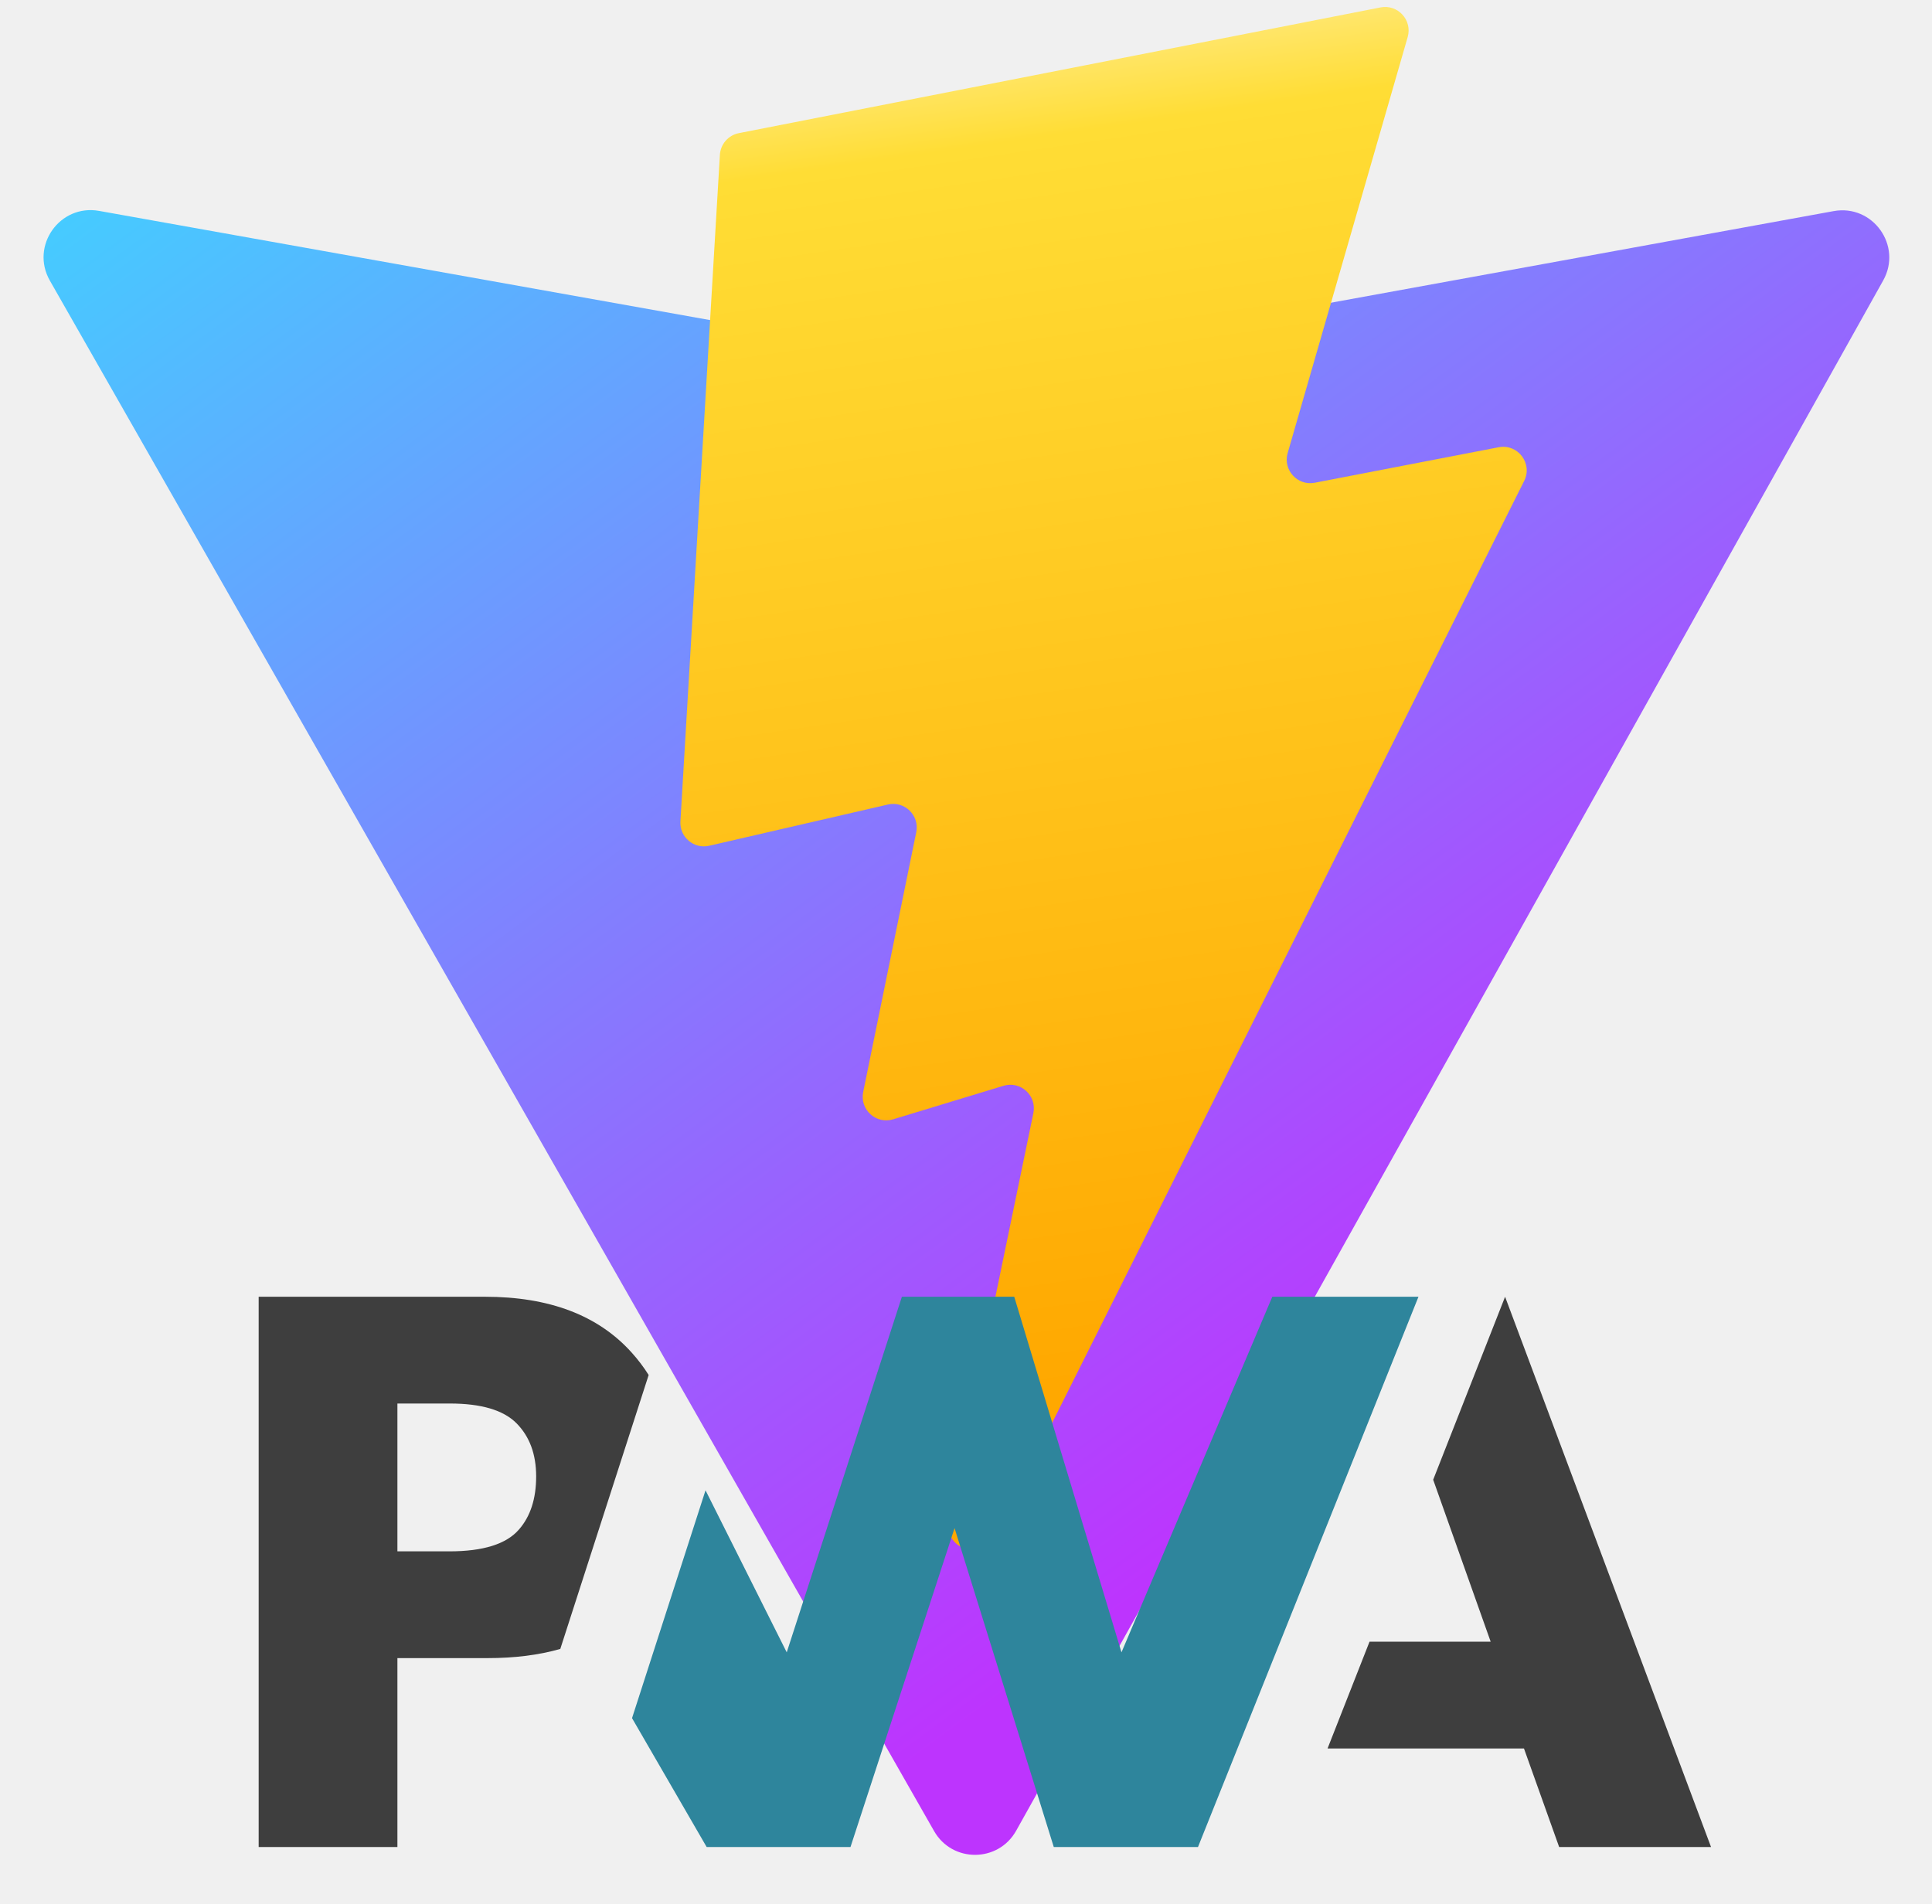
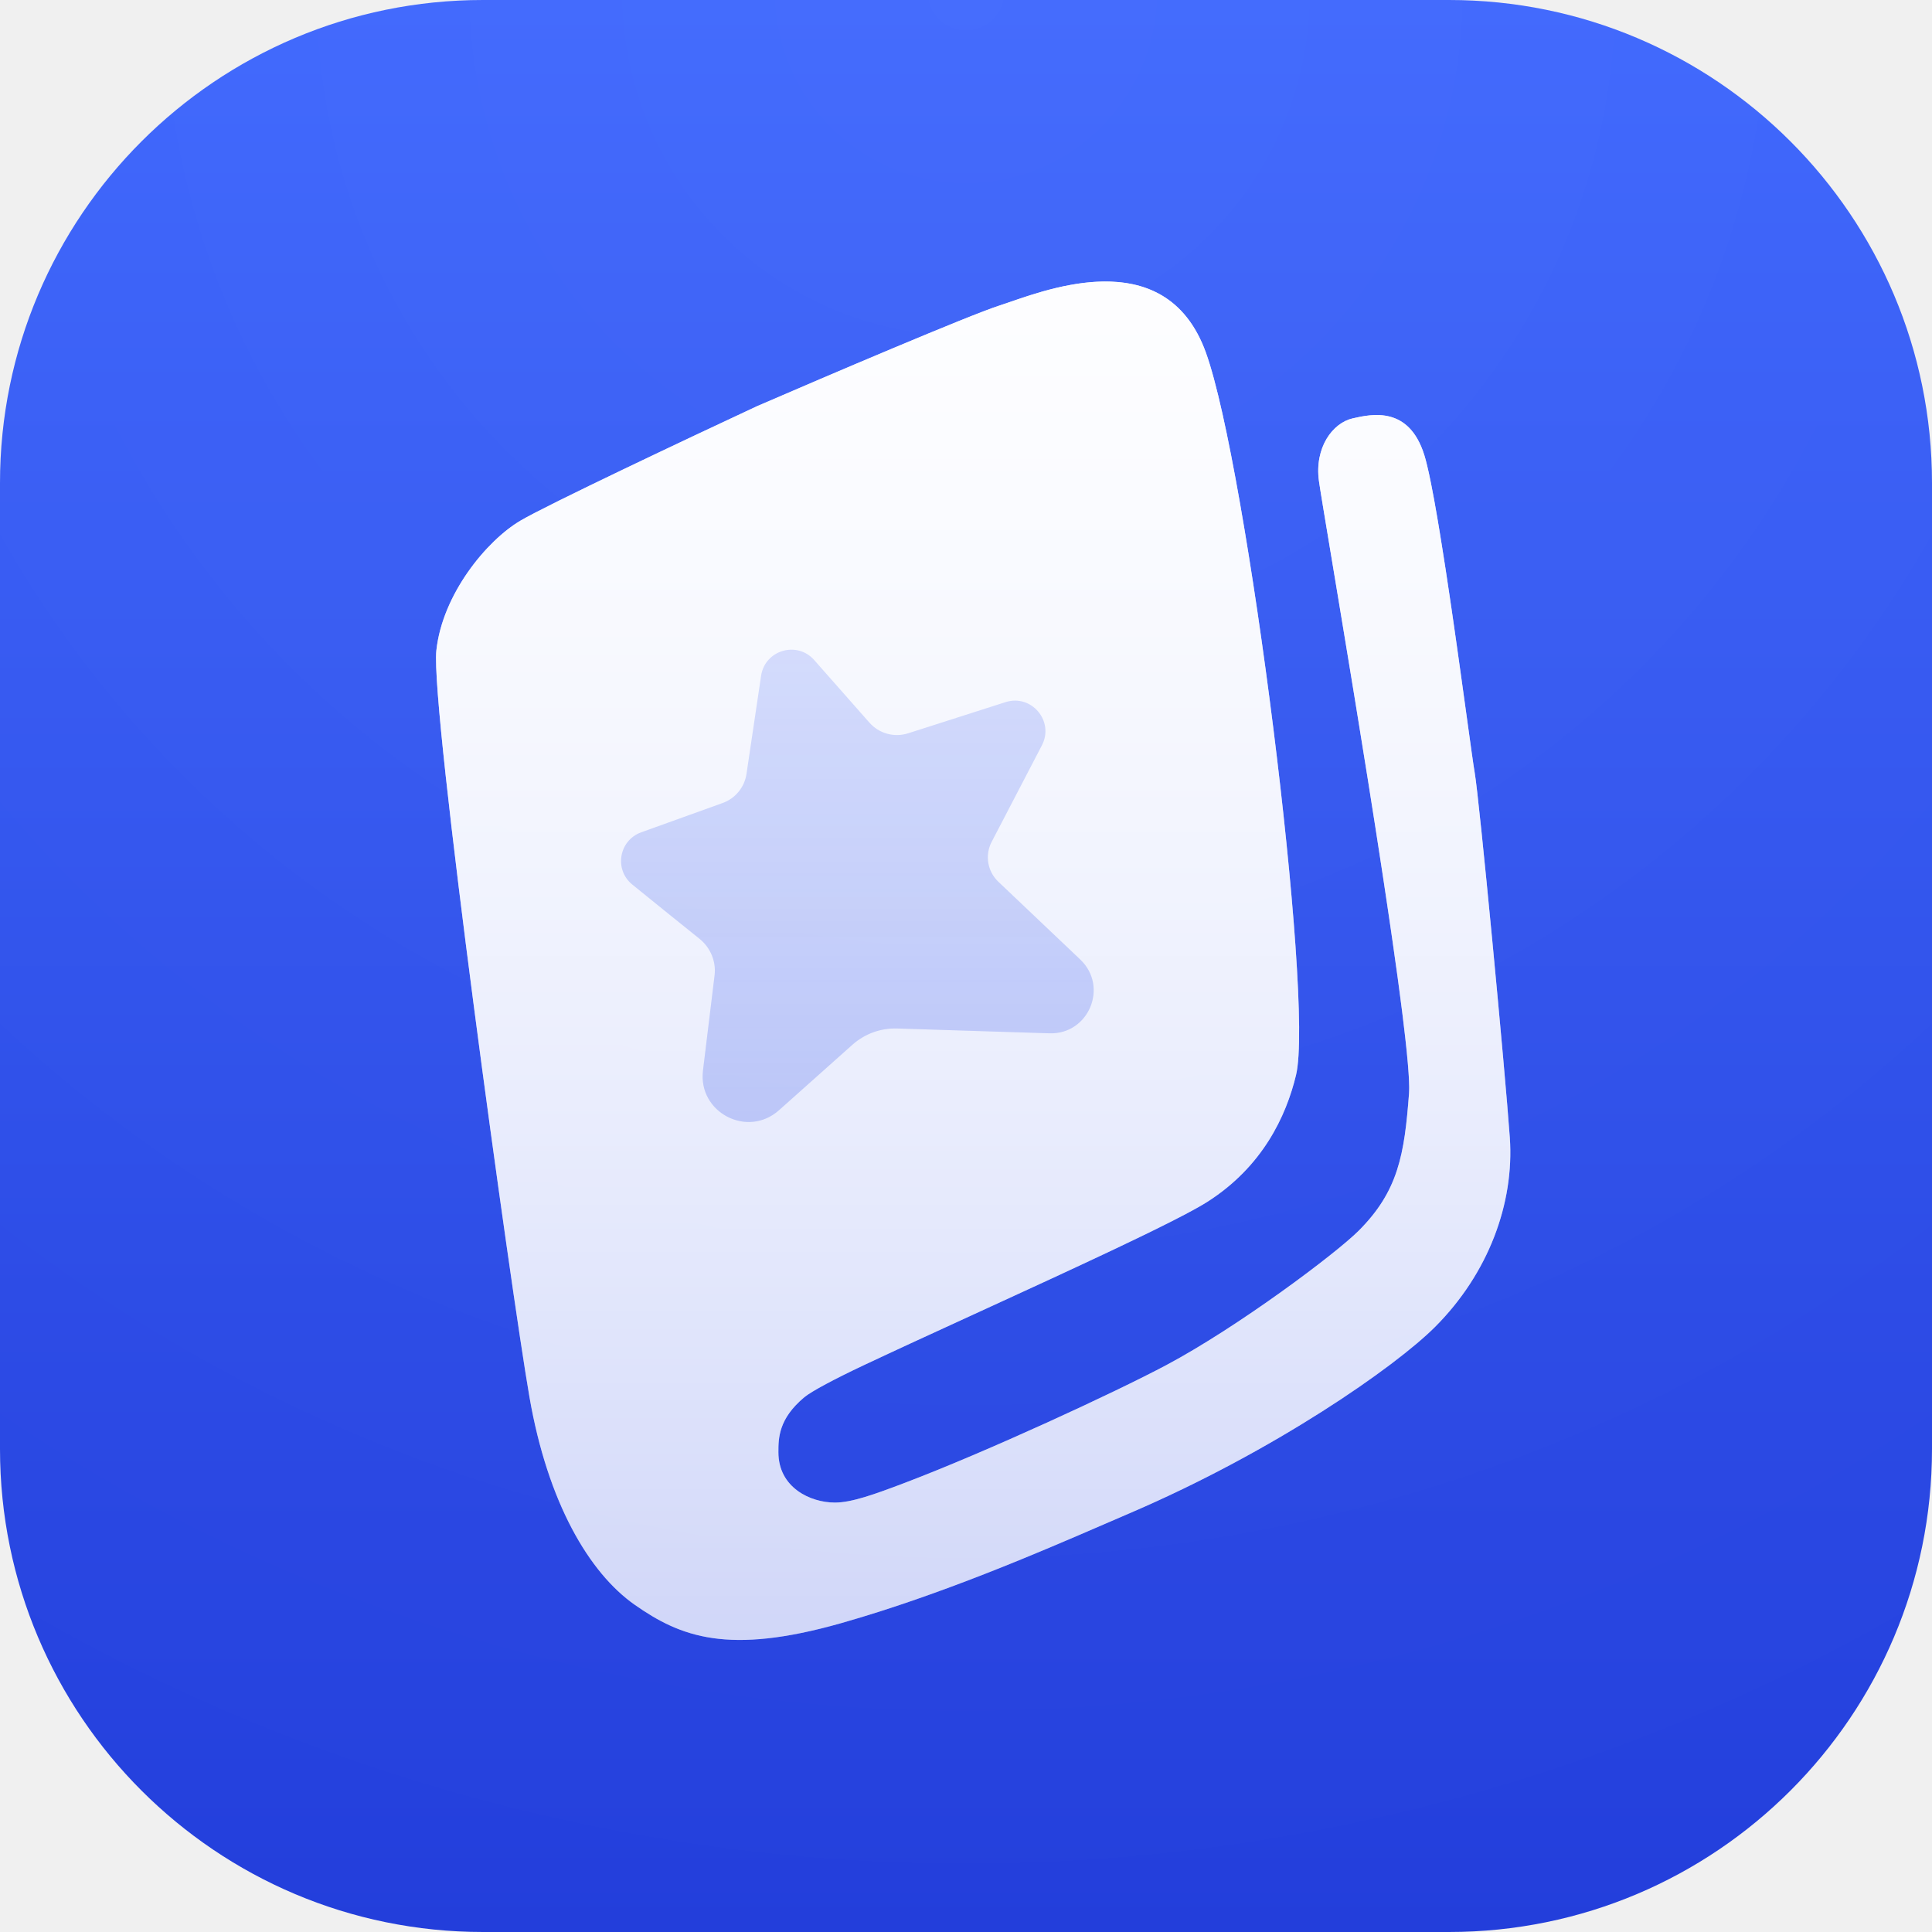
- <svg xmlns="http://www.w3.org/2000/svg" width="410" height="404" viewBox="0 0 410 404" fill="none" version="1.1" id="svg20">
-   <path d="M399.641 59.525L215.643 388.545C211.844 395.338 202.084 395.378 198.228 388.618L10.582 59.556C6.381 52.19 12.68 43.267 21.028 44.759L205.223 77.682C206.398 77.892 207.601 77.89 208.776 77.676L389.119 44.806C397.439 43.289 403.768 52.143 399.641 59.525Z" fill="url(#paint0_linear)" id="path2" />
-   <defs id="defs18">
-     <linearGradient id="paint0_linear" x1="6" y1="33" x2="235" y2="344" gradientUnits="userSpaceOnUse">
-       <stop stop-color="#41D1FF" id="stop6" />
-       <stop offset="1" stop-color="#BD34FE" id="stop8" />
+ <svg xmlns="http://www.w3.org/2000/svg" width="512" height="512" viewBox="0 0 512 512" fill="none">
+   <rect width="512" height="512" rx="128" fill="url(#paint0_linear_405_4266)" />
+   <mask id="mask0_405_4266" style="mask-type:alpha" maskUnits="userSpaceOnUse" x="0" y="0" width="512" height="512">
+     <rect width="512" height="512" rx="128" fill="white" />
+   </mask>
+   <g mask="url(#mask0_405_4266)">
+     <circle cx="256" r="512" fill="url(#paint1_radial_405_4266)" />
+   </g>
+   <path d="M137.894 137.997C145.016 133.789 182.677 116.011 200.617 107.647C218.692 99.824 256.866 83.529 264.959 80.94C275.076 77.702 308.663 63.134 319.589 93.484C330.515 123.834 348.32 264.657 343.464 284.89C340.83 295.866 334.561 309.17 319.993 318.478C308.631 325.737 256.227 348.903 228.944 361.777C221.247 365.408 215.04 368.71 213.162 370.275C206.283 376.007 206.283 381.201 206.283 384.843C206.283 394.255 214.781 398.197 221.255 398.197C225.706 398.197 231.659 396.055 239.87 392.936C261.44 384.742 295.292 369.104 309.067 361.777C328.087 351.66 353.985 332.236 360.055 326.166C370.576 315.645 372.195 305.933 373.409 289.746C374.623 273.56 350.748 136.379 349.534 127.476C348.32 118.573 353.176 112.099 358.436 110.885C363.697 109.671 373.409 107.647 377.456 120.597C381.502 133.546 389.596 197.888 390.81 204.767C392.024 211.646 398.903 284.081 400.117 301.482C401.331 318.882 394.452 337.497 380.288 351.66C369.767 362.181 337.799 384.554 299.355 401.029C282.359 408.313 252.819 421.667 222.874 430.165C192.929 438.663 180.384 433.807 168.244 425.309C156.104 416.811 145.178 398.197 140.322 370.275C135.466 342.353 114.019 187.366 115.638 172.394C117.256 157.421 128.992 143.258 137.894 137.997Z" fill="url(#paint2_linear_405_4266)" />
+   <path fill-rule="evenodd" clip-rule="evenodd" d="M200.617 107.647C182.677 116.011 145.016 133.789 137.894 137.997C128.992 143.258 117.256 157.421 115.638 172.394C114.019 187.366 135.466 342.353 140.322 370.275C145.178 398.197 156.104 416.811 168.244 425.309C180.384 433.807 192.929 438.663 222.874 430.165C249.438 422.626 275.684 411.267 293.137 403.713C295.358 402.751 297.437 401.852 299.355 401.029C337.799 384.554 369.767 362.181 380.288 351.66C394.452 337.497 401.331 318.882 400.117 301.482C398.903 284.081 392.024 211.646 390.81 204.767C390.5 203.011 389.741 197.51 388.717 190.075C385.727 168.386 380.469 130.24 377.456 120.597C373.409 107.647 363.697 109.671 358.436 110.885C353.176 112.099 348.32 118.573 349.534 127.476C349.786 129.326 351.016 136.712 352.797 147.4C359.585 188.156 374.371 276.923 373.409 289.746C372.195 305.933 370.576 315.645 360.055 326.166C353.985 332.236 328.087 351.66 309.067 361.777C295.292 369.104 261.44 384.742 239.87 392.936C231.659 396.055 225.706 398.197 221.255 398.197C214.781 398.197 206.283 394.255 206.283 384.843C206.283 381.201 206.283 376.007 213.162 370.275C215.04 368.71 221.247 365.408 228.944 361.777C237.026 357.963 247.312 353.247 258.083 348.308C283.672 336.574 311.997 323.587 319.993 318.478C334.561 309.17 340.83 295.866 343.464 284.89C348.32 264.657 330.515 123.834 319.589 93.484C309.536 65.561 280.3 75.66 267.811 79.975C266.726 80.35 265.768 80.681 264.959 80.94C256.866 83.529 218.692 99.824 200.617 107.647ZM185.411 248.817C180.993 245.278 174.111 239.723 167.571 234.416C162.69 230.456 164.02 222.701 169.934 220.572L191.513 212.804C194.877 211.593 197.303 208.632 197.829 205.095L201.699 179.085C202.711 172.278 211.219 169.761 215.773 174.922L230.411 191.511C232.961 194.402 236.981 195.511 240.653 194.335L266.468 186.075C273.351 183.872 279.451 191.11 276.113 197.521L262.796 223.099C260.962 226.621 261.682 230.931 264.562 233.666L286.286 254.294C293.835 261.463 288.532 274.164 278.126 273.836L237.75 272.561C233.395 272.423 229.154 273.963 225.902 276.863L206.429 294.227C198.074 301.676 184.945 294.81 186.298 283.698L189.373 258.455C189.816 254.814 188.274 251.109 185.411 248.817Z" fill="url(#paint3_linear_405_4266)" />
+   <path d="M167.571 234.416C174.111 239.723 180.993 245.278 185.411 248.817C188.274 251.109 189.816 254.814 189.373 258.455L186.298 283.698C184.945 294.81 198.074 301.676 206.429 294.227L225.902 276.863C229.154 273.963 233.395 272.423 237.75 272.561L278.126 273.836C288.532 274.164 293.835 261.463 286.286 254.294L264.562 233.666C261.682 230.931 260.962 226.621 262.796 223.099L276.113 197.521C279.451 191.11 273.351 183.872 266.468 186.075L240.653 194.335C236.981 195.511 232.961 194.402 230.411 191.511L215.773 174.922C211.219 169.761 202.711 172.278 201.699 179.085L197.829 205.095C197.303 208.631 194.877 211.593 191.513 212.804L169.934 220.572C164.02 222.701 162.69 230.456 167.571 234.416Z" fill="url(#paint4_linear_405_4266)" />
+   <defs>
+     <linearGradient id="paint0_linear_405_4266" x1="256" y1="512" x2="256" y2="-3.62396e-05" gradientUnits="userSpaceOnUse">
+       <stop stop-color="#233EDB" />
+       <stop offset="1" stop-color="#3C65FD" />
    </linearGradient>
-     <linearGradient id="paint1_linear" x1="194.651" y1="8.818" x2="236.076" y2="292.989" gradientUnits="userSpaceOnUse">
-       <stop stop-color="#FFEA83" id="stop11" />
-       <stop offset="0.083" stop-color="#FFDD35" id="stop13" />
-       <stop offset="1" stop-color="#FFA800" id="stop15" />
+     <radialGradient id="paint1_radial_405_4266" cx="0" cy="0" r="1" gradientUnits="userSpaceOnUse" gradientTransform="translate(256) rotate(90) scale(512)">
+       <stop stop-color="white" stop-opacity="0.05" />
+       <stop offset="1" stop-color="white" stop-opacity="0" />
+     </radialGradient>
+     <linearGradient id="paint2_linear_405_4266" x1="257.902" y1="74.606" x2="257.902" y2="434.605" gradientUnits="userSpaceOnUse">
+       <stop stop-color="white" stop-opacity="0.9" />
+       <stop offset="1" stop-color="white" stop-opacity="0.45" />
+     </linearGradient>
+     <linearGradient id="paint3_linear_405_4266" x1="257.902" y1="74.606" x2="257.902" y2="434.605" gradientUnits="userSpaceOnUse">
+       <stop stop-color="white" stop-opacity="0.9" />
+       <stop offset="1" stop-color="white" stop-opacity="0.6" />
+     </linearGradient>
+     <linearGradient id="paint4_linear_405_4266" x1="232.181" y1="161.873" x2="232.181" y2="315.646" gradientUnits="userSpaceOnUse">
+       <stop stop-color="white" stop-opacity="0" />
+       <stop offset="1" stop-color="white" stop-opacity="0.15" />
    </linearGradient>
  </defs>
-   <path d="M292.965 1.574L156.801 28.255C154.563 28.694 152.906 30.59 152.771 32.866L144.395 174.33C144.198 177.662 147.258 180.248 150.51 179.498L188.42 170.749C191.967 169.931 195.172 173.055 194.443 176.622L183.18 231.775C182.422 235.487 185.907 238.661 189.532 237.56L212.947 230.446C216.577 229.344 220.065 232.527 219.297 236.242L201.398 322.875C200.278 328.294 207.486 331.249 210.492 326.603L212.5 323.5L323.454 102.072C325.312 98.365 322.108 94.137 318.036 94.923L279.014 102.454C275.347 103.161 272.227 99.746 273.262 96.158L298.731 7.867C299.767 4.273 296.636 0.855 292.965 1.574Z" fill="url(#paint1_linear)" id="path4" />
-   <g id="layer1">
-     <g id="g8" transform="matrix(0.1578966,0,0,0.1589033,54.89293,275.2164)">
-       <path fill="#3d3d3d" fill-opacity="1" stroke-width="0.2" stroke-linejoin="round" d="m 1436.62,603.304 56.39,-142.599 h 162.82 L 1578.56,244.39 1675.2,5.28336e-4 1952,734.933 h -204.13 l -47.3,-131.629 z" id="path2-1" style="fill:#3e3e3e;fill-opacity:1" />
-       <path fill="#5a0fc8" fill-opacity="1" stroke-width="0.2" stroke-linejoin="round" d="M 1262.47,734.935 1558.79,0.002 1362.34,0.003 1159.64,474.933 1015.5,0.004 H 864.499 L 709.731,474.933 600.585,258.517 501.812,562.819 602.096,734.935 h 193.331 l 139.857,-425.91 133.346,425.91 z" id="path4-4" style="fill:#2e859c;fill-opacity:1" />
-       <path fill="#3d3d3d" fill-opacity="1" stroke-width="0.2" stroke-linejoin="round" d="m 186.476,482.643 h 121.003 c 36.654,0 69.293,-4.091 97.917,-12.273 l 31.293,-96.408 87.459,-269.446 C 517.484,93.954 509.876,83.967 501.324,74.557 456.419,24.852 390.719,4.06265e-4 304.222,4.06265e-4 H -3.8147e-6 V 734.933 H 186.476 Z M 346.642,169.079 c 17.54,17.653 26.309,41.276 26.309,70.871 0,29.822 -7.713,53.474 -23.138,70.956 -16.91,19.425 -48.047,29.137 -93.409,29.137 H 186.476 V 142.598 h 70.442 c 42.277,0 72.185,8.827 89.724,26.481 z" id="path6" style="fill:#3e3e3e;fill-opacity:1" />
-     </g>
-   </g>
</svg>
